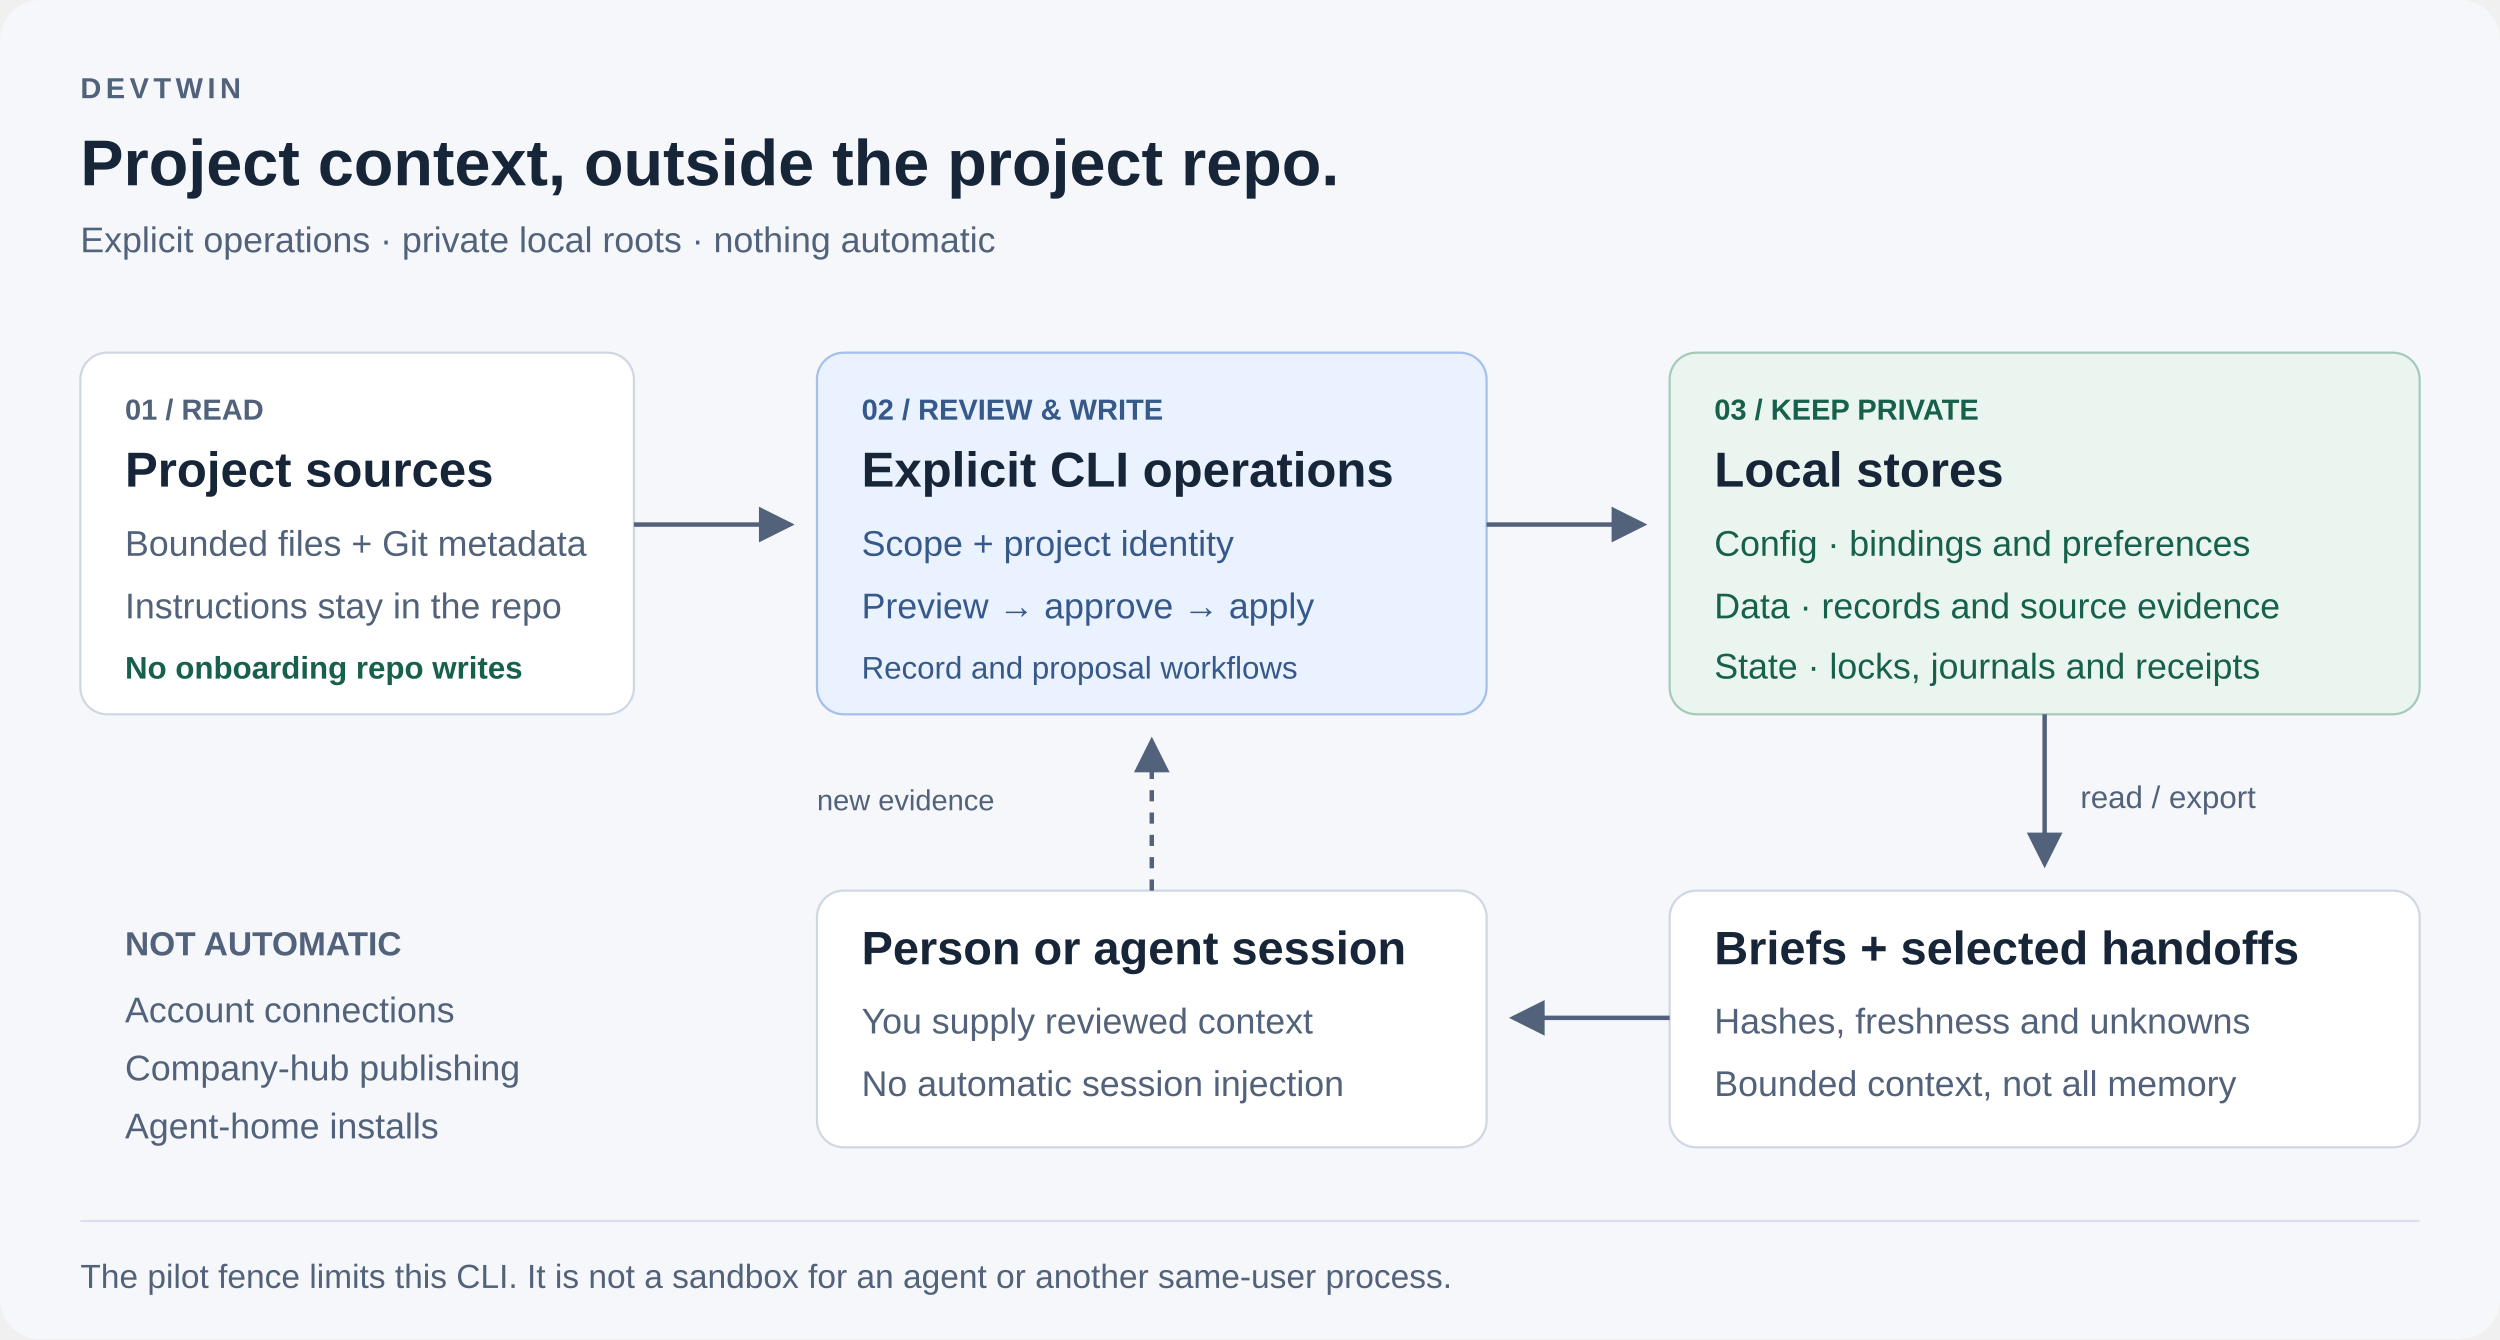
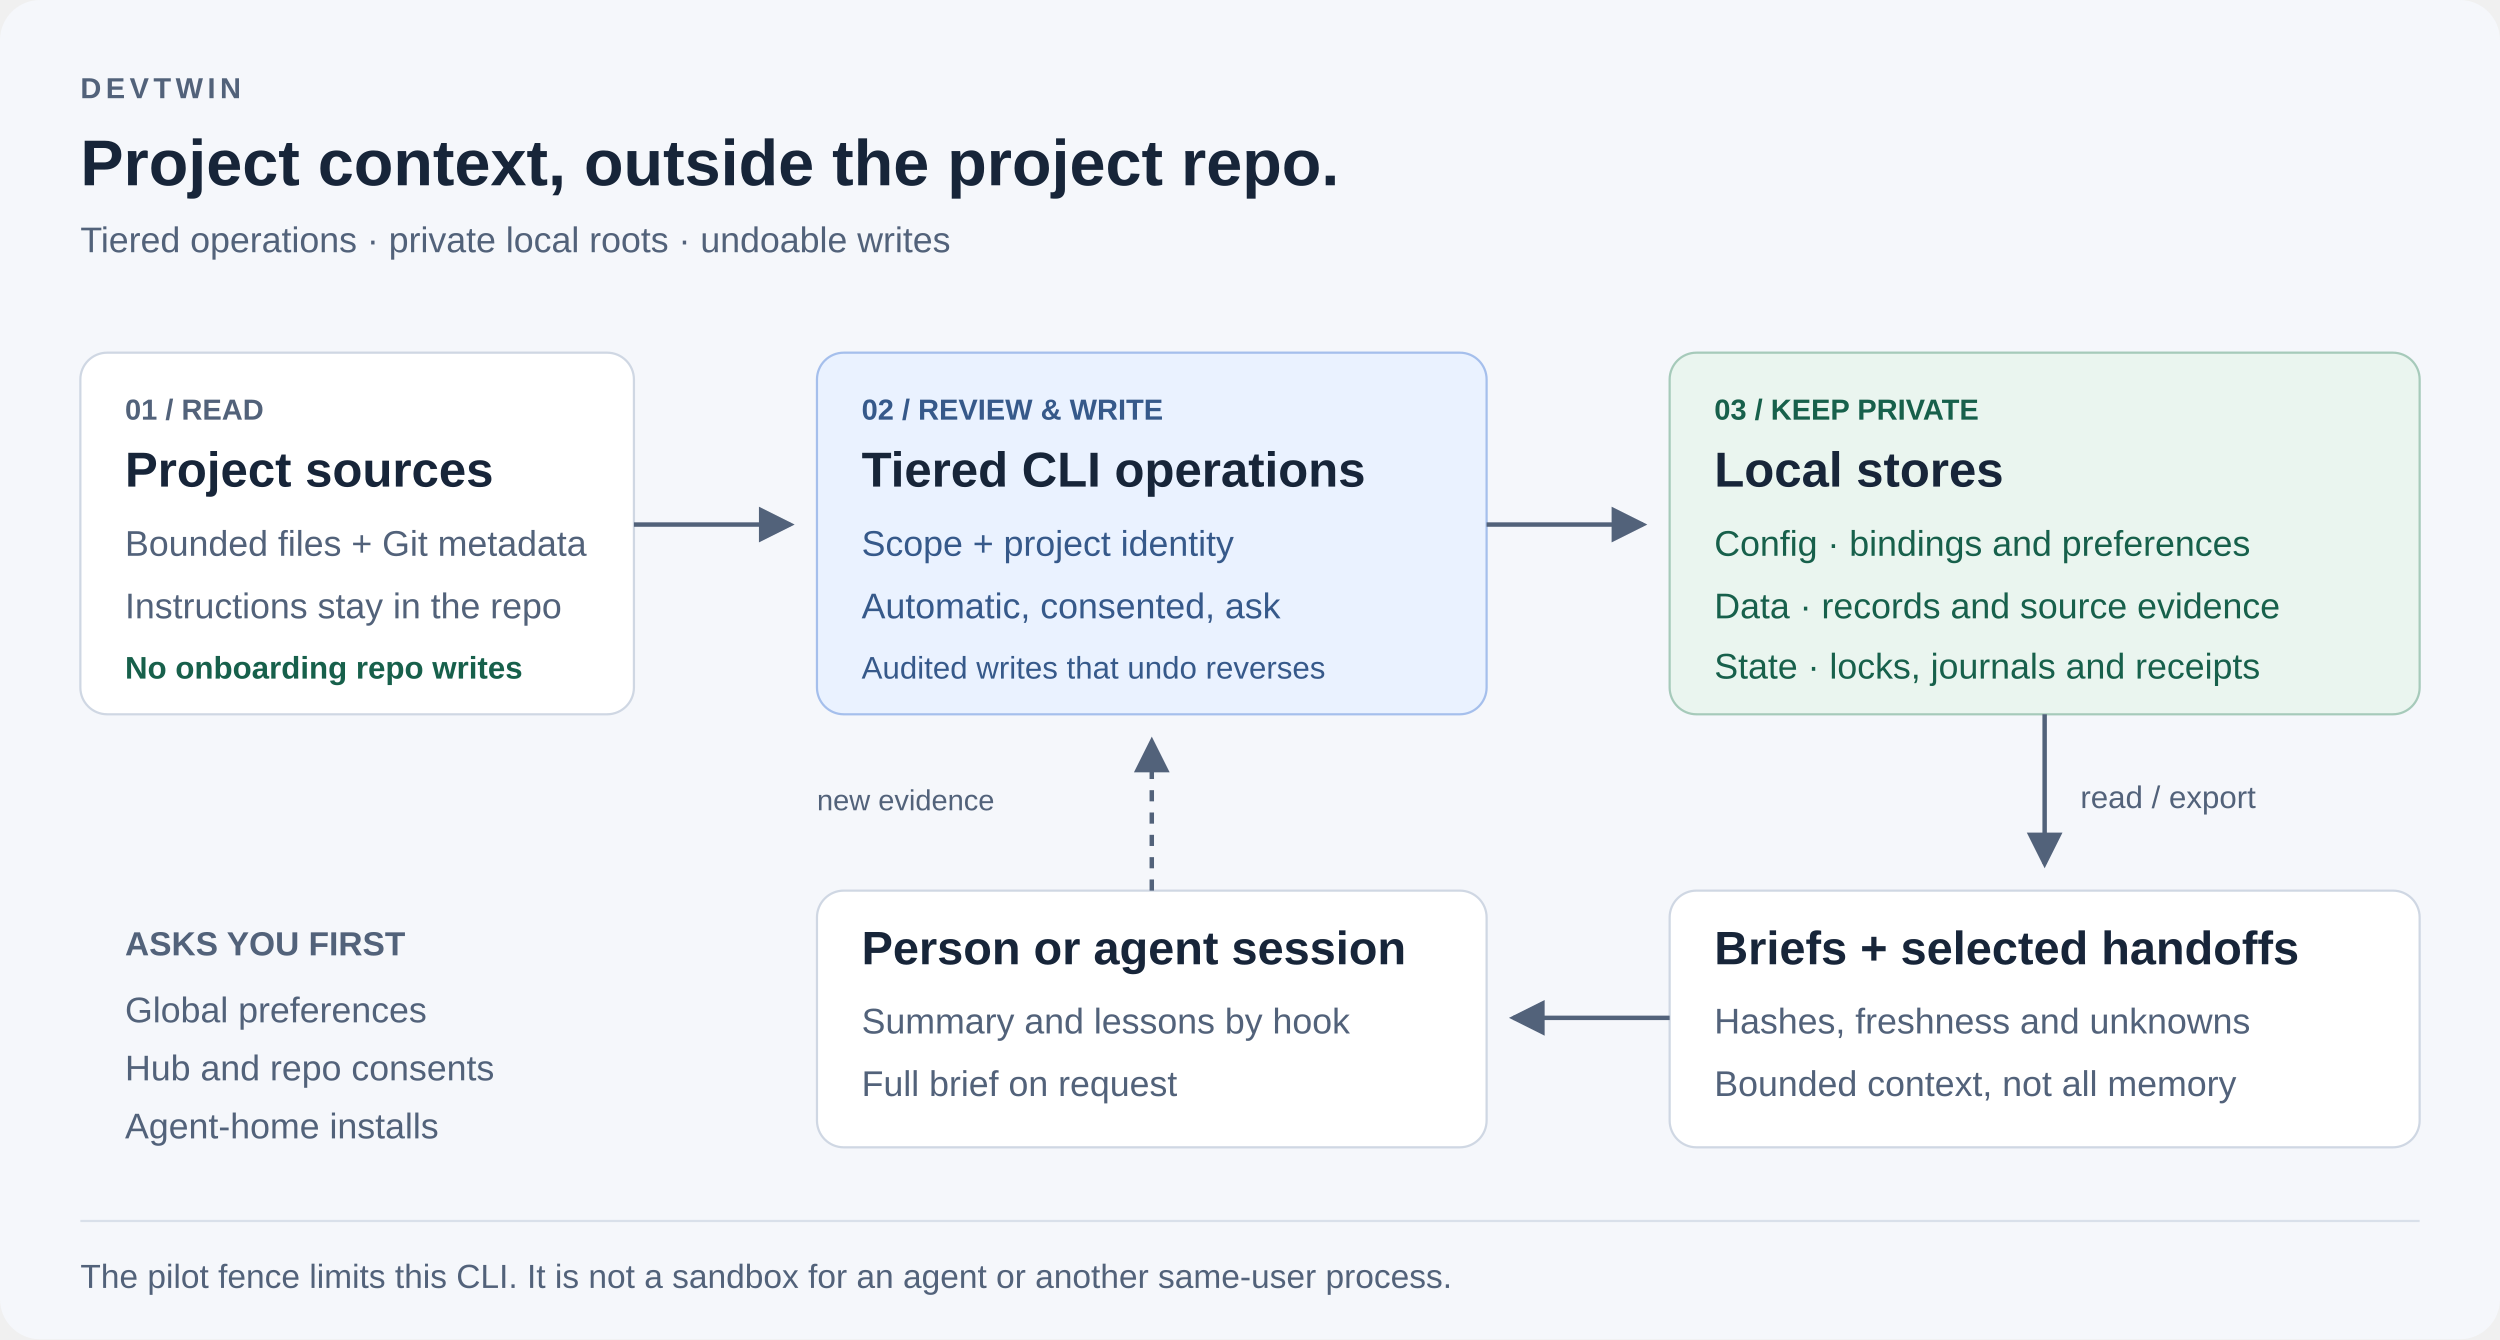
<svg xmlns="http://www.w3.org/2000/svg" width="1120" height="600" viewBox="0 0 1120 600" role="img" aria-labelledby="title desc">
  <defs>
    <marker id="arrow" markerWidth="8" markerHeight="8" refX="7" refY="4" orient="auto">
      <path d="M0 0 L8 4 L0 8Z" fill="#52627a" />
    </marker>
  </defs>
  <rect width="1120" height="600" rx="18" fill="#f5f7fb" />
  <g font-family="Arial, Helvetica, sans-serif">
    <text x="36" y="44" font-size="13" font-weight="700" letter-spacing="2" fill="#52627a">DEVTWIN</text>
    <text x="36" y="83" font-size="29" font-weight="700" fill="#172539">Project context, outside the project repo.</text>
-     <text x="36" y="113" font-size="16" fill="#52627a">Explicit operations · private local roots · nothing automatic</text>
+     <text x="36" y="113" font-size="16" fill="#52627a">Tiered operations · private local roots · undoable writes</text>
    <rect x="36" y="158" width="248" height="162" rx="12" fill="#ffffff" stroke="#cfd7e3" />
    <text x="56" y="188" font-size="13" font-weight="700" fill="#52627a">01 / READ</text>
    <text x="56" y="218" font-size="22" font-weight="700" fill="#172539">Project sources</text>
    <text x="56" y="249" font-size="16" fill="#52627a">Bounded files + Git metadata</text>
    <text x="56" y="277" font-size="16" fill="#52627a">Instructions stay in the repo</text>
    <text x="56" y="304" font-size="14" font-weight="700" fill="#17604b">No onboarding repo writes</text>
    <rect x="366" y="158" width="300" height="162" rx="12" fill="#eaf2ff" stroke="#a5bfec" />
    <text x="386" y="188" font-size="13" font-weight="700" fill="#36598a">02 / REVIEW &amp; WRITE</text>
-     <text x="386" y="218" font-size="22" font-weight="700" fill="#172539">Explicit CLI operations</text>
+     <text x="386" y="218" font-size="22" font-weight="700" fill="#172539">Tiered CLI operations</text>
    <text x="386" y="249" font-size="16" fill="#36598a">Scope + project identity</text>
-     <text x="386" y="277" font-size="16" fill="#36598a">Preview → approve → apply</text>
-     <text x="386" y="304" font-size="14" fill="#36598a">Record and proposal workflows</text>
+     <text x="386" y="277" font-size="16" fill="#36598a">Automatic, consented, ask</text>
+     <text x="386" y="304" font-size="14" fill="#36598a">Audited writes that undo reverses</text>
    <rect x="748" y="158" width="336" height="162" rx="12" fill="#eaf5ef" stroke="#a6caba" />
    <text x="768" y="188" font-size="13" font-weight="700" fill="#17604b">03 / KEEP PRIVATE</text>
    <text x="768" y="218" font-size="22" font-weight="700" fill="#172539">Local stores</text>
    <text x="768" y="249" font-size="16" fill="#17604b">Config · bindings and preferences</text>
    <text x="768" y="277" font-size="16" fill="#17604b">Data · records and source evidence</text>
    <text x="768" y="304" font-size="16" fill="#17604b">State · locks, journals and receipts</text>
    <path d="M284 235H354" fill="none" stroke="#52627a" stroke-width="2" marker-end="url(#arrow)" />
    <path d="M666 235H736" fill="none" stroke="#52627a" stroke-width="2" marker-end="url(#arrow)" />
    <rect x="748" y="399" width="336" height="115" rx="12" fill="#ffffff" stroke="#cfd7e3" />
    <text x="768" y="432" font-size="21" font-weight="700" fill="#172539">Briefs + selected handoffs</text>
    <text x="768" y="463" font-size="16" fill="#52627a">Hashes, freshness and unknowns</text>
    <text x="768" y="491" font-size="16" fill="#52627a">Bounded context, not all memory</text>
    <rect x="366" y="399" width="300" height="115" rx="12" fill="#ffffff" stroke="#cfd7e3" />
    <text x="386" y="432" font-size="21" font-weight="700" fill="#172539">Person or agent session</text>
-     <text x="386" y="463" font-size="16" fill="#52627a">You supply reviewed context</text>
-     <text x="386" y="491" font-size="16" fill="#52627a">No automatic session injection</text>
+     <text x="386" y="463" font-size="16" fill="#52627a">Summary and lessons by hook</text>
+     <text x="386" y="491" font-size="16" fill="#52627a">Full brief on request</text>
    <path d="M916 320V387" fill="none" stroke="#52627a" stroke-width="2" marker-end="url(#arrow)" />
    <text x="932" y="362" font-size="14" fill="#52627a">read / export</text>
    <path d="M748 456H678" fill="none" stroke="#52627a" stroke-width="2" marker-end="url(#arrow)" />
    <path d="M516 399V332" fill="none" stroke="#52627a" stroke-width="2" stroke-dasharray="5 5" marker-end="url(#arrow)" />
    <text x="366" y="363" font-size="13" fill="#52627a">new evidence</text>
-     <text x="56" y="428" font-size="15" font-weight="700" fill="#52627a">NOT AUTOMATIC</text>
-     <text x="56" y="458" font-size="16" fill="#52627a">Account connections</text>
-     <text x="56" y="484" font-size="16" fill="#52627a">Company-hub publishing</text>
+     <text x="56" y="428" font-size="15" font-weight="700" fill="#52627a">ASKS YOU FIRST</text>
+     <text x="56" y="458" font-size="16" fill="#52627a">Global preferences</text>
+     <text x="56" y="484" font-size="16" fill="#52627a">Hub and repo consents</text>
    <text x="56" y="510" font-size="16" fill="#52627a">Agent-home installs</text>
    <path d="M36 547H1084" stroke="#d9e0ea" />
    <text x="36" y="577" font-size="15" fill="#52627a">The pilot fence limits this CLI. It is not a sandbox for an agent or another same-user process.</text>
  </g>
</svg>
